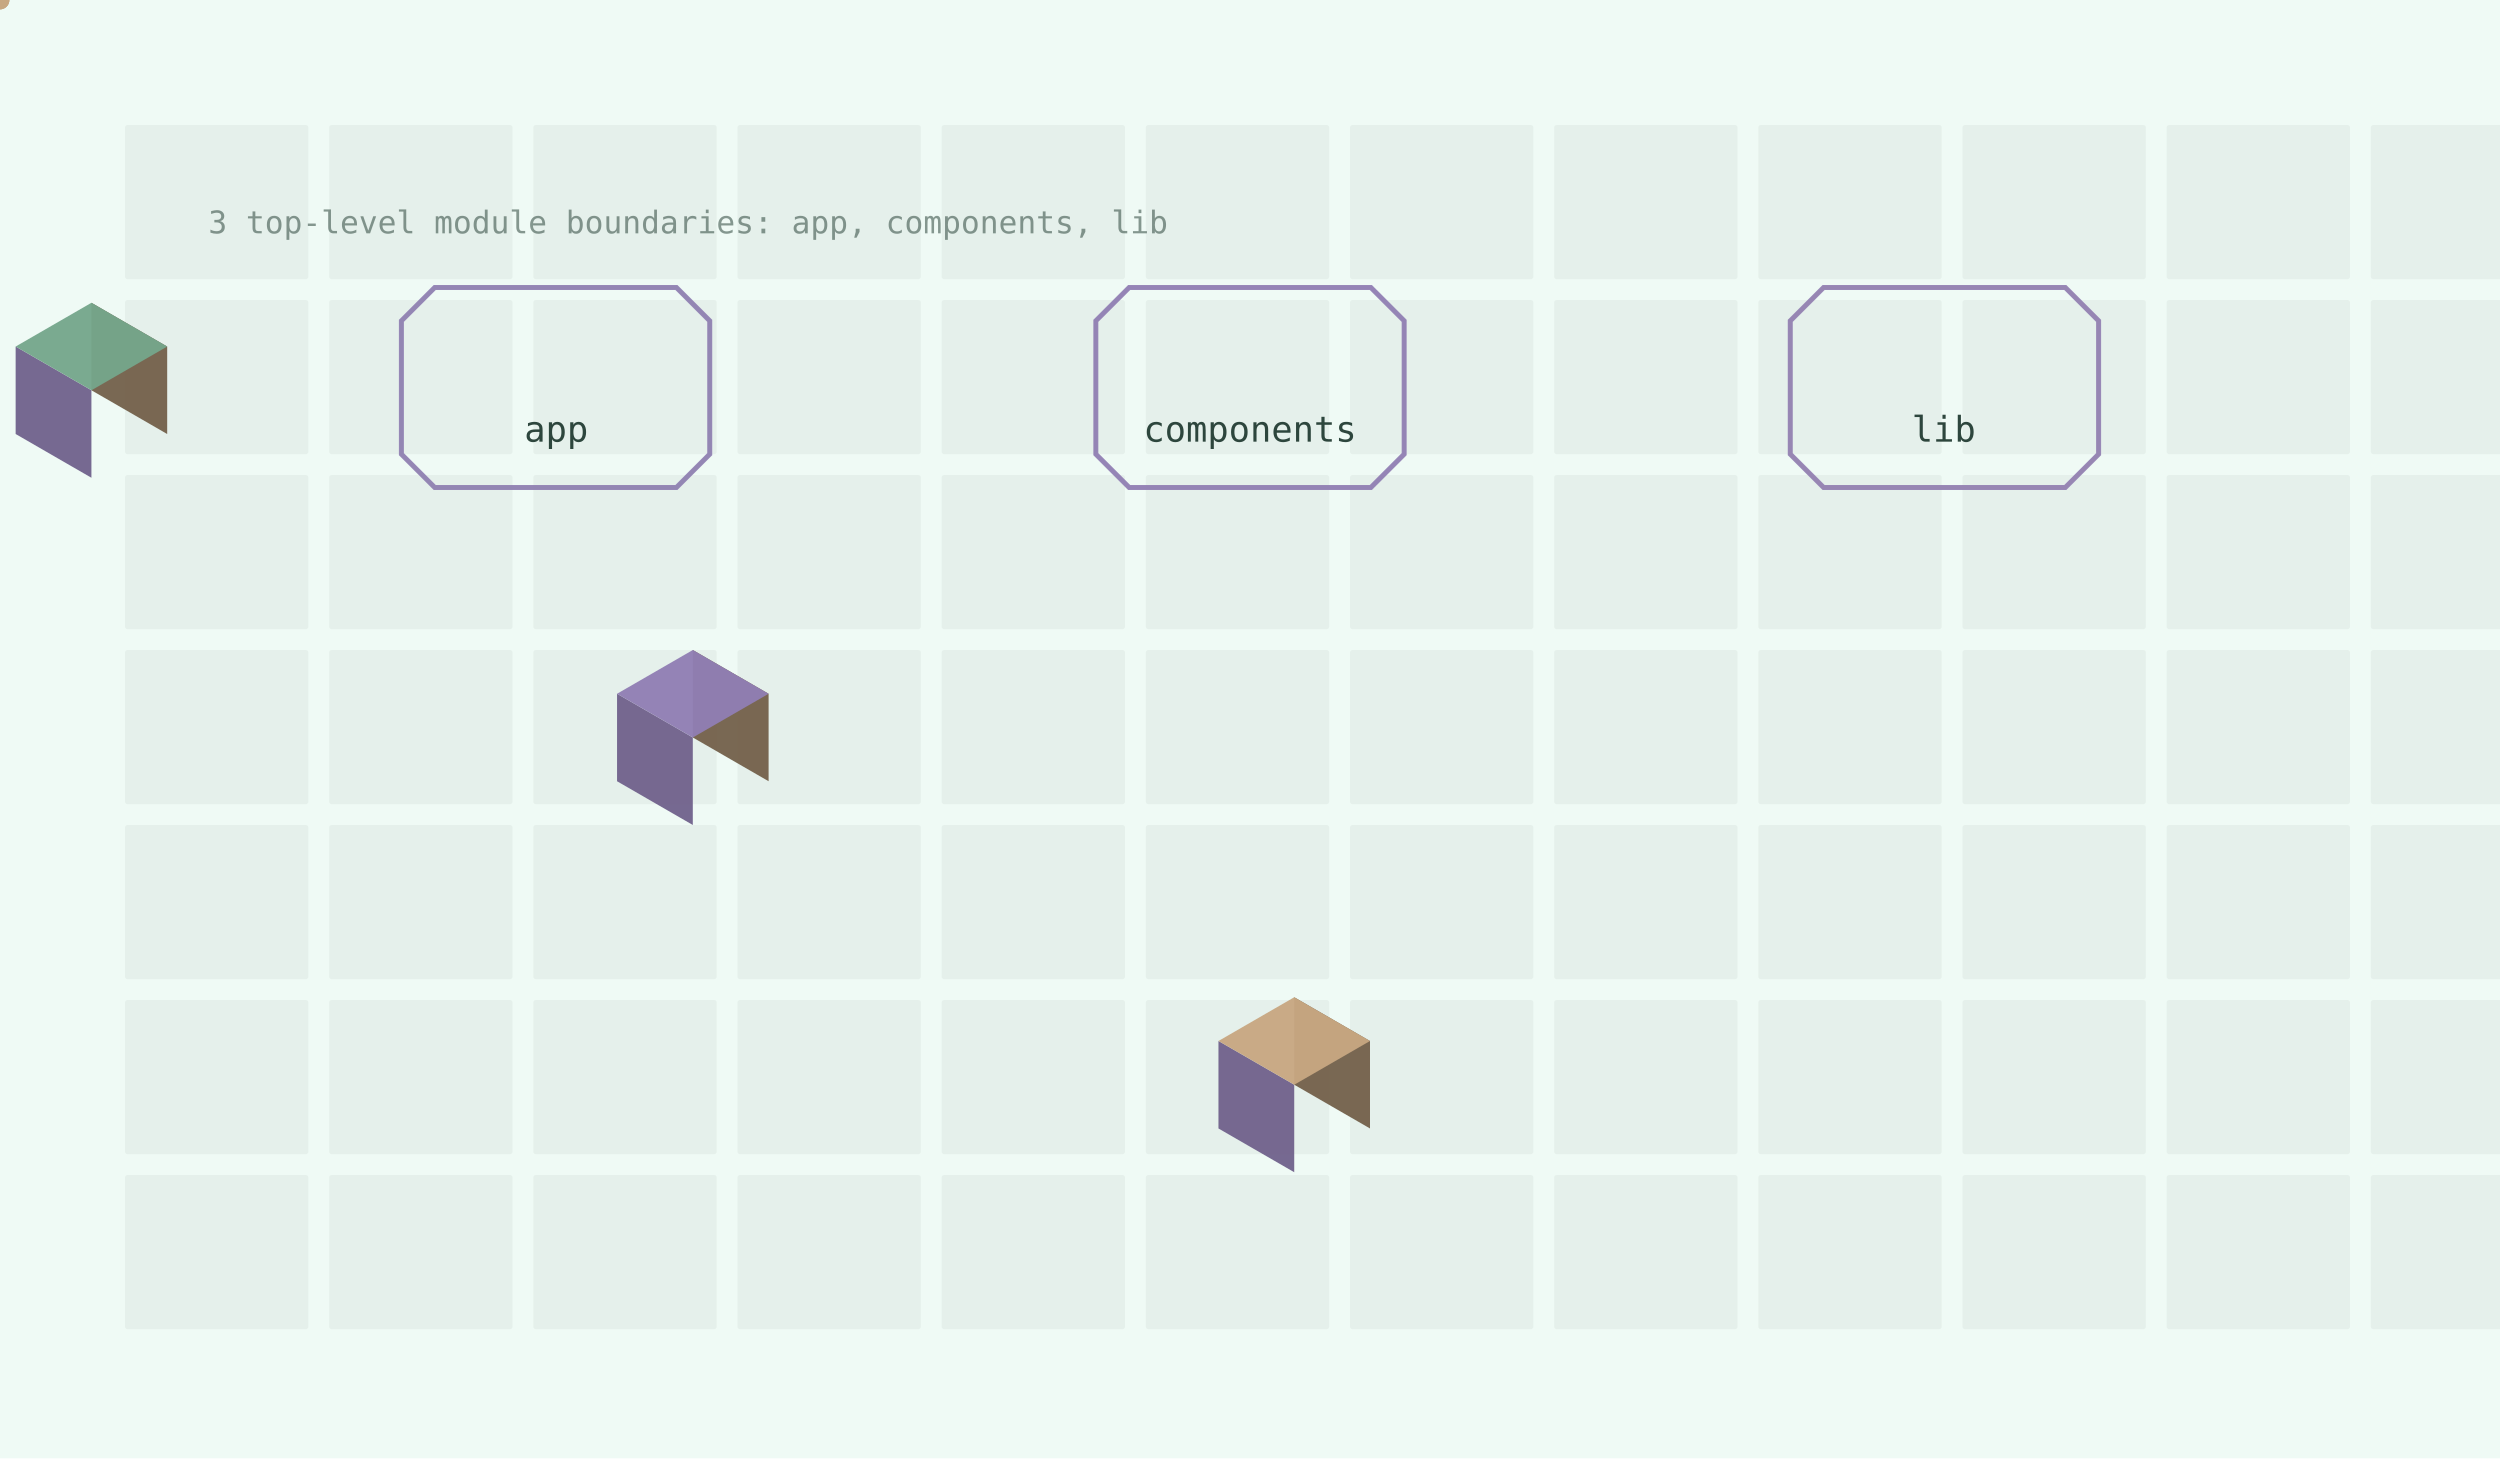
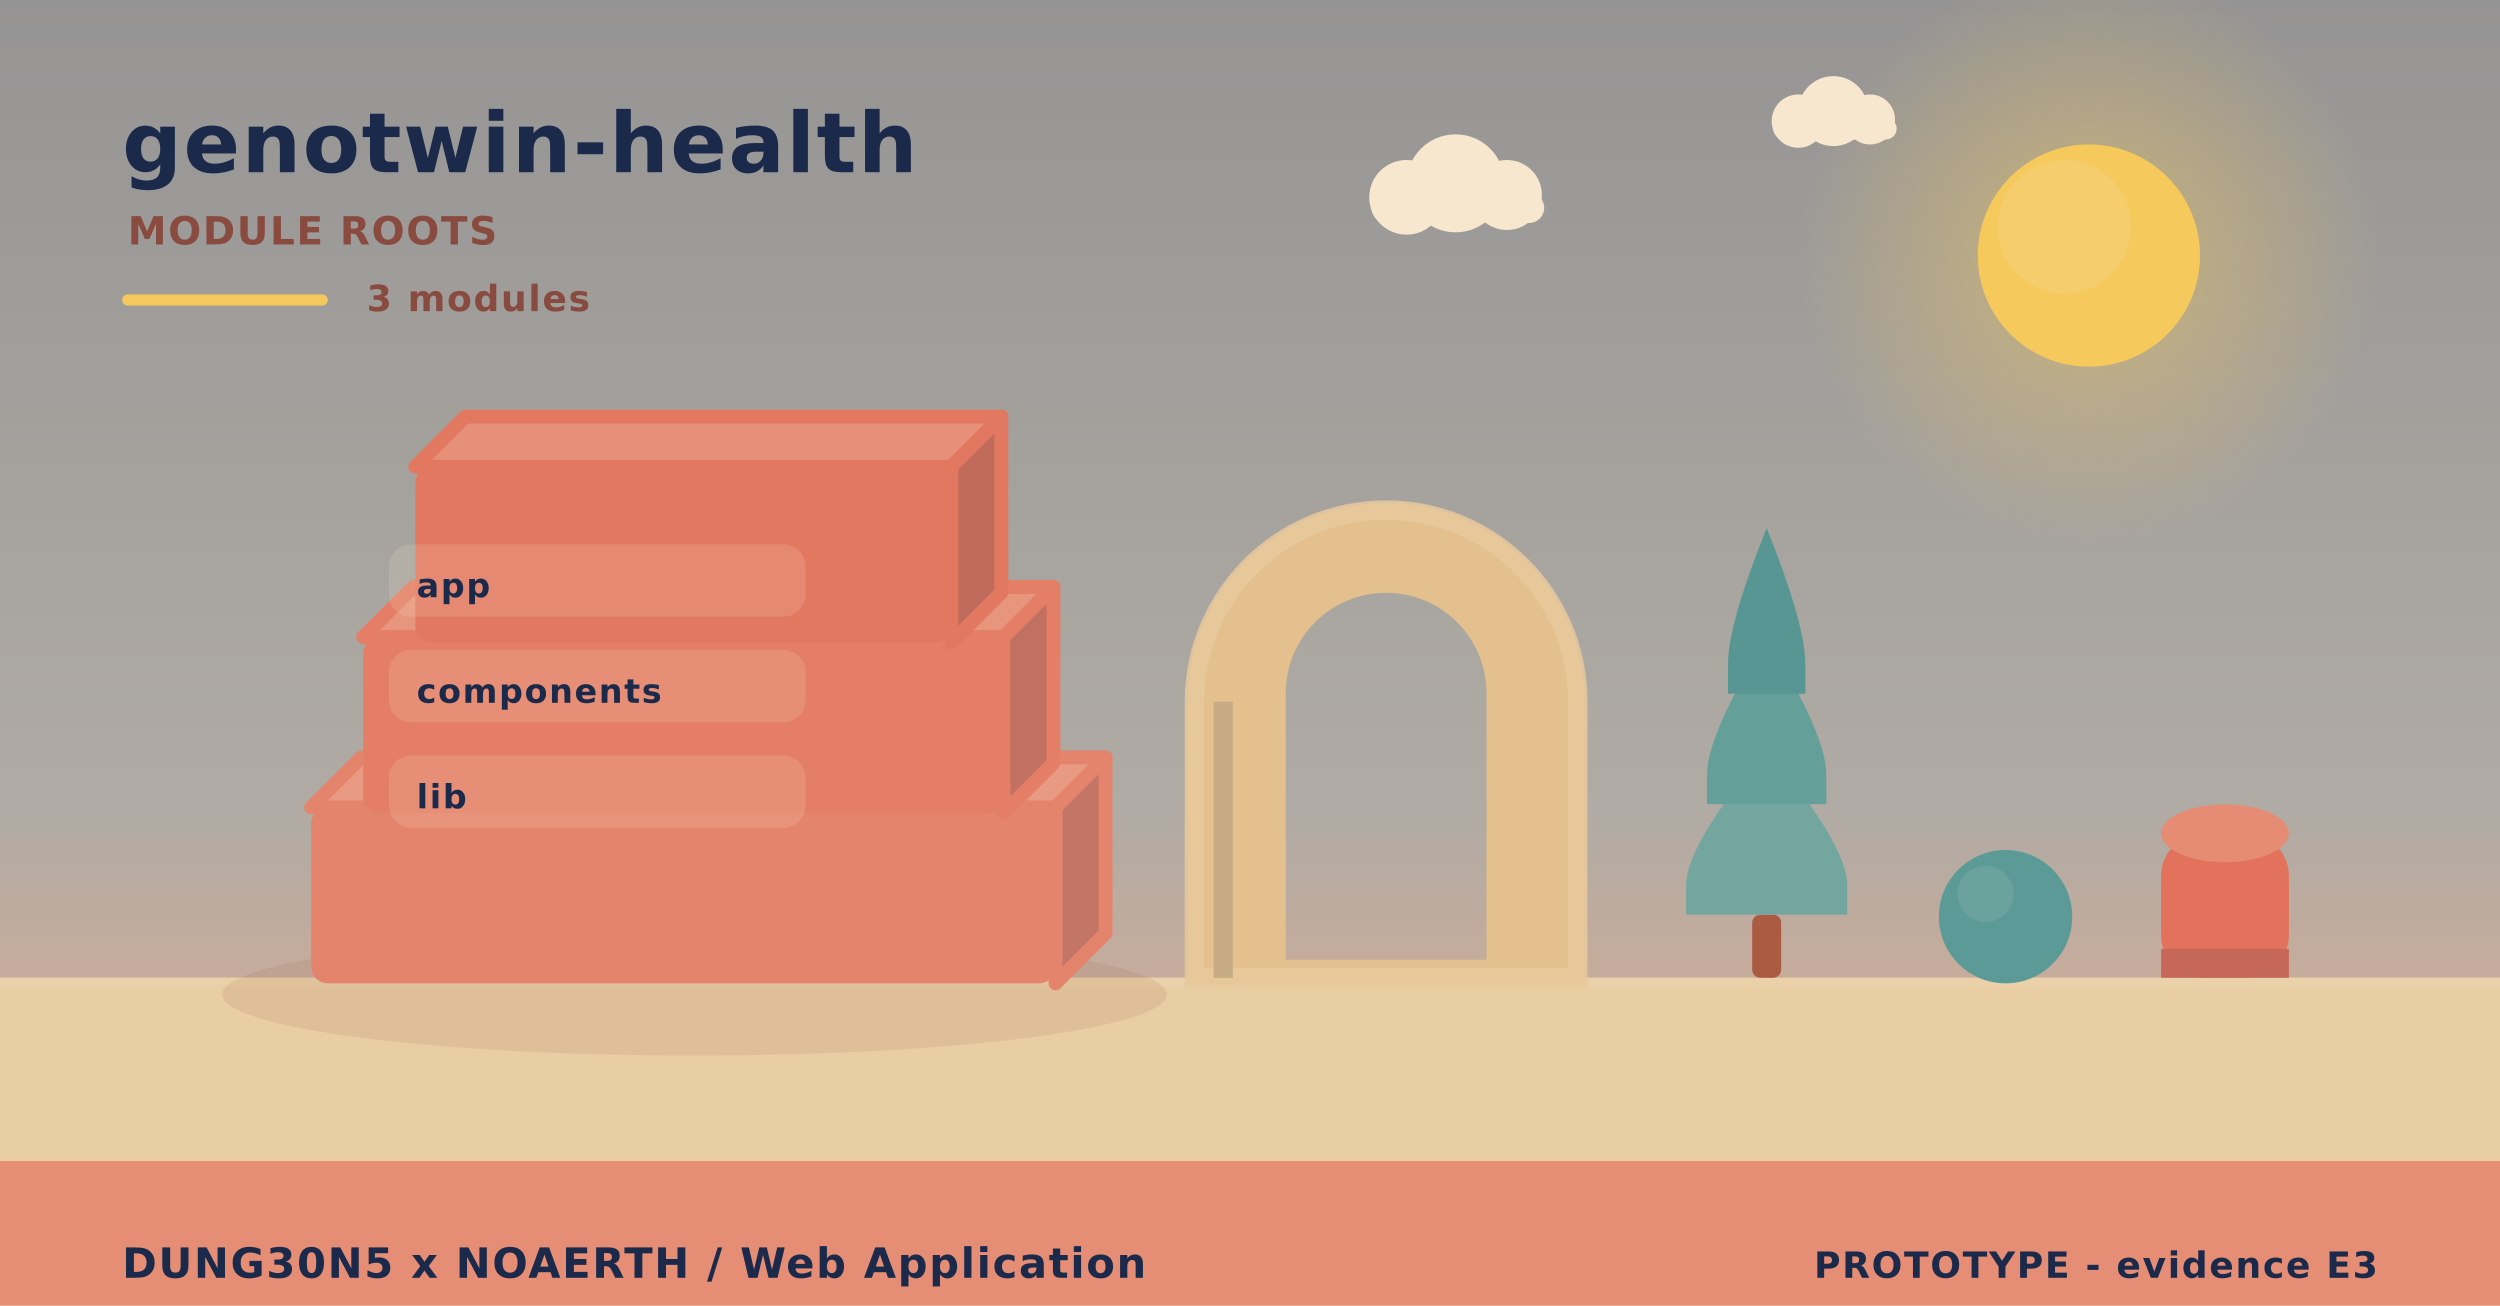
- <svg xmlns="http://www.w3.org/2000/svg" viewBox="0 0 1200 700" width="1200" height="700" role="img" aria-label="genotwin-health architecture">
-   <rect width="1200" height="700" fill="#effaf5" />
-   <defs>
-     <linearGradient id="ga" x1="0" y1="0" x2="1" y2="1">
-       <stop offset="0%" stop-color="#74a68b" />
-       <stop offset="100%" stop-color="#907eb3" />
-     </linearGradient>
-   </defs>
-   <rect x="60.00" y="60.00" width="88.00" height="74.00" rx="1.20" fill="#1a342b" opacity="0.05" />
-   <rect x="158.00" y="60.00" width="88.00" height="74.00" rx="1.20" fill="#1a342b" opacity="0.05" />
-   <rect x="256.00" y="60.00" width="88.00" height="74.00" rx="1.20" fill="#1a342b" opacity="0.05" />
-   <rect x="354.00" y="60.00" width="88.00" height="74.00" rx="1.20" fill="#1a342b" opacity="0.05" />
-   <rect x="452.00" y="60.00" width="88.00" height="74.00" rx="1.20" fill="#1a342b" opacity="0.05" />
-   <rect x="550.00" y="60.00" width="88.00" height="74.00" rx="1.20" fill="#1a342b" opacity="0.05" />
-   <rect x="648.00" y="60.00" width="88.00" height="74.00" rx="1.20" fill="#1a342b" opacity="0.05" />
-   <rect x="746.00" y="60.00" width="88.00" height="74.00" rx="1.20" fill="#1a342b" opacity="0.05" />
-   <rect x="844.00" y="60.00" width="88.00" height="74.00" rx="1.20" fill="#1a342b" opacity="0.05" />
-   <rect x="942.00" y="60.00" width="88.00" height="74.00" rx="1.20" fill="#1a342b" opacity="0.05" />
-   <rect x="1040.00" y="60.00" width="88.00" height="74.00" rx="1.20" fill="#1a342b" opacity="0.05" />
-   <rect x="1138.00" y="60.00" width="88.00" height="74.00" rx="1.20" fill="#1a342b" opacity="0.05" />
-   <rect x="60.00" y="144.00" width="88.00" height="74.00" rx="1.20" fill="#1a342b" opacity="0.05" />
-   <rect x="158.00" y="144.00" width="88.00" height="74.00" rx="1.20" fill="#1a342b" opacity="0.05" />
-   <rect x="256.00" y="144.00" width="88.00" height="74.00" rx="1.20" fill="#1a342b" opacity="0.05" />
-   <rect x="354.00" y="144.00" width="88.00" height="74.00" rx="1.20" fill="#1a342b" opacity="0.05" />
-   <rect x="452.00" y="144.00" width="88.00" height="74.00" rx="1.20" fill="#1a342b" opacity="0.05" />
-   <rect x="550.00" y="144.00" width="88.00" height="74.00" rx="1.20" fill="#1a342b" opacity="0.05" />
-   <rect x="648.00" y="144.00" width="88.00" height="74.00" rx="1.20" fill="#1a342b" opacity="0.05" />
-   <rect x="746.00" y="144.00" width="88.00" height="74.00" rx="1.20" fill="#1a342b" opacity="0.05" />
-   <rect x="844.00" y="144.00" width="88.00" height="74.00" rx="1.20" fill="#1a342b" opacity="0.05" />
-   <rect x="942.00" y="144.00" width="88.00" height="74.00" rx="1.20" fill="#1a342b" opacity="0.05" />
-   <rect x="1040.00" y="144.00" width="88.00" height="74.00" rx="1.20" fill="#1a342b" opacity="0.05" />
-   <rect x="1138.00" y="144.00" width="88.00" height="74.00" rx="1.20" fill="#1a342b" opacity="0.05" />
-   <rect x="60.00" y="228.00" width="88.00" height="74.00" rx="1.20" fill="#1a342b" opacity="0.05" />
-   <rect x="158.00" y="228.00" width="88.00" height="74.00" rx="1.20" fill="#1a342b" opacity="0.05" />
-   <rect x="256.00" y="228.00" width="88.00" height="74.00" rx="1.20" fill="#1a342b" opacity="0.05" />
-   <rect x="354.00" y="228.00" width="88.00" height="74.00" rx="1.20" fill="#1a342b" opacity="0.05" />
-   <rect x="452.00" y="228.00" width="88.00" height="74.00" rx="1.20" fill="#1a342b" opacity="0.05" />
-   <rect x="550.00" y="228.00" width="88.00" height="74.00" rx="1.20" fill="#1a342b" opacity="0.05" />
-   <rect x="648.00" y="228.00" width="88.00" height="74.00" rx="1.20" fill="#1a342b" opacity="0.05" />
-   <rect x="746.00" y="228.00" width="88.00" height="74.00" rx="1.20" fill="#1a342b" opacity="0.05" />
-   <rect x="844.00" y="228.00" width="88.00" height="74.00" rx="1.20" fill="#1a342b" opacity="0.05" />
-   <rect x="942.00" y="228.00" width="88.00" height="74.00" rx="1.20" fill="#1a342b" opacity="0.05" />
-   <rect x="1040.00" y="228.00" width="88.00" height="74.00" rx="1.20" fill="#1a342b" opacity="0.05" />
-   <rect x="1138.00" y="228.00" width="88.00" height="74.00" rx="1.20" fill="#1a342b" opacity="0.05" />
-   <rect x="60.00" y="312.00" width="88.00" height="74.00" rx="1.20" fill="#1a342b" opacity="0.05" />
-   <rect x="158.00" y="312.00" width="88.00" height="74.00" rx="1.20" fill="#1a342b" opacity="0.05" />
-   <rect x="256.00" y="312.00" width="88.00" height="74.00" rx="1.20" fill="#1a342b" opacity="0.05" />
-   <rect x="354.00" y="312.00" width="88.00" height="74.00" rx="1.20" fill="#1a342b" opacity="0.05" />
-   <rect x="452.00" y="312.00" width="88.00" height="74.00" rx="1.20" fill="#1a342b" opacity="0.05" />
-   <rect x="550.00" y="312.00" width="88.00" height="74.00" rx="1.20" fill="#1a342b" opacity="0.05" />
-   <rect x="648.00" y="312.00" width="88.00" height="74.00" rx="1.20" fill="#1a342b" opacity="0.05" />
-   <rect x="746.00" y="312.00" width="88.00" height="74.00" rx="1.20" fill="#1a342b" opacity="0.05" />
-   <rect x="844.00" y="312.00" width="88.00" height="74.00" rx="1.20" fill="#1a342b" opacity="0.05" />
-   <rect x="942.00" y="312.00" width="88.00" height="74.00" rx="1.20" fill="#1a342b" opacity="0.05" />
-   <rect x="1040.00" y="312.00" width="88.00" height="74.00" rx="1.20" fill="#1a342b" opacity="0.05" />
-   <rect x="1138.00" y="312.00" width="88.00" height="74.00" rx="1.20" fill="#1a342b" opacity="0.05" />
-   <rect x="60.00" y="396.00" width="88.00" height="74.00" rx="1.20" fill="#1a342b" opacity="0.05" />
-   <rect x="158.00" y="396.00" width="88.00" height="74.00" rx="1.20" fill="#1a342b" opacity="0.05" />
-   <rect x="256.00" y="396.00" width="88.00" height="74.00" rx="1.20" fill="#1a342b" opacity="0.05" />
-   <rect x="354.00" y="396.00" width="88.00" height="74.00" rx="1.20" fill="#1a342b" opacity="0.05" />
-   <rect x="452.00" y="396.00" width="88.00" height="74.00" rx="1.20" fill="#1a342b" opacity="0.05" />
-   <rect x="550.00" y="396.00" width="88.00" height="74.00" rx="1.20" fill="#1a342b" opacity="0.05" />
-   <rect x="648.00" y="396.00" width="88.00" height="74.00" rx="1.20" fill="#1a342b" opacity="0.05" />
-   <rect x="746.00" y="396.00" width="88.00" height="74.00" rx="1.20" fill="#1a342b" opacity="0.05" />
-   <rect x="844.00" y="396.00" width="88.00" height="74.00" rx="1.20" fill="#1a342b" opacity="0.05" />
-   <rect x="942.00" y="396.00" width="88.00" height="74.00" rx="1.20" fill="#1a342b" opacity="0.05" />
-   <rect x="1040.00" y="396.00" width="88.00" height="74.00" rx="1.20" fill="#1a342b" opacity="0.05" />
-   <rect x="1138.00" y="396.00" width="88.00" height="74.00" rx="1.20" fill="#1a342b" opacity="0.05" />
-   <rect x="60.00" y="480.00" width="88.00" height="74.00" rx="1.20" fill="#1a342b" opacity="0.05" />
-   <rect x="158.00" y="480.00" width="88.00" height="74.00" rx="1.20" fill="#1a342b" opacity="0.05" />
-   <rect x="256.00" y="480.00" width="88.00" height="74.00" rx="1.20" fill="#1a342b" opacity="0.05" />
-   <rect x="354.00" y="480.00" width="88.00" height="74.00" rx="1.20" fill="#1a342b" opacity="0.05" />
-   <rect x="452.00" y="480.00" width="88.00" height="74.00" rx="1.20" fill="#1a342b" opacity="0.05" />
-   <rect x="550.00" y="480.00" width="88.00" height="74.00" rx="1.20" fill="#1a342b" opacity="0.05" />
-   <rect x="648.00" y="480.00" width="88.00" height="74.00" rx="1.20" fill="#1a342b" opacity="0.05" />
-   <rect x="746.00" y="480.00" width="88.00" height="74.00" rx="1.20" fill="#1a342b" opacity="0.05" />
-   <rect x="844.00" y="480.00" width="88.00" height="74.00" rx="1.20" fill="#1a342b" opacity="0.05" />
-   <rect x="942.00" y="480.00" width="88.00" height="74.00" rx="1.20" fill="#1a342b" opacity="0.05" />
-   <rect x="1040.00" y="480.00" width="88.00" height="74.00" rx="1.20" fill="#1a342b" opacity="0.05" />
-   <rect x="1138.00" y="480.00" width="88.00" height="74.00" rx="1.20" fill="#1a342b" opacity="0.05" />
-   <rect x="60.00" y="564.00" width="88.00" height="74.00" rx="1.20" fill="#1a342b" opacity="0.05" />
-   <rect x="158.00" y="564.00" width="88.00" height="74.00" rx="1.20" fill="#1a342b" opacity="0.05" />
-   <rect x="256.00" y="564.00" width="88.00" height="74.00" rx="1.20" fill="#1a342b" opacity="0.05" />
-   <rect x="354.00" y="564.00" width="88.00" height="74.00" rx="1.20" fill="#1a342b" opacity="0.05" />
-   <rect x="452.00" y="564.00" width="88.00" height="74.00" rx="1.20" fill="#1a342b" opacity="0.05" />
-   <rect x="550.00" y="564.00" width="88.00" height="74.00" rx="1.20" fill="#1a342b" opacity="0.05" />
-   <rect x="648.00" y="564.00" width="88.00" height="74.00" rx="1.20" fill="#1a342b" opacity="0.05" />
-   <rect x="746.00" y="564.00" width="88.00" height="74.00" rx="1.20" fill="#1a342b" opacity="0.05" />
-   <rect x="844.00" y="564.00" width="88.00" height="74.00" rx="1.20" fill="#1a342b" opacity="0.05" />
-   <rect x="942.00" y="564.00" width="88.00" height="74.00" rx="1.20" fill="#1a342b" opacity="0.05" />
-   <rect x="1040.00" y="564.00" width="88.00" height="74.00" rx="1.20" fill="#1a342b" opacity="0.05" />
-   <rect x="1138.00" y="564.00" width="88.00" height="74.00" rx="1.20" fill="#1a342b" opacity="0.05" />
-   <path d="M208.67,138.00 H324.67 L340.67,154.00 V218.00 L324.67,234.00 H208.67 L192.67,218.00 V154.00 Z" fill="none" stroke="rgba(116,166,139,0.550)" stroke-width="1.80" opacity="0.90" />
-   <polygon points="43.88,187.33 80.25,208.33 80.25,166.33 43.88,145.33" fill="#73614b" opacity="0.95" />
-   <polygon points="7.51,208.33 43.88,229.33 43.88,187.33 7.51,166.33" fill="#70628c" opacity="0.95" />
-   <polygon points="43.88,145.33 80.25,166.33 43.88,187.33 7.51,166.33" fill="#74a68b" opacity="0.95" />
-   <text x="267" y="212" font-family="ui-monospace,Menlo,monospace" font-size="17" fill="rgba(26,52,43,0.900)" text-anchor="middle">app</text>
+ <svg xmlns="http://www.w3.org/2000/svg" width="900" height="470" viewBox="0 0 900 470" role="img" aria-label="genotwin-health - how it is built">
+   <linearGradient id="skya" x1="0" y1="0" x2="0" y2="1">
+     <stop offset="0" stop-color="#959494" />
+     <stop offset="0.62" stop-color="#b0aba4" />
+     <stop offset="1" stop-color="#f3ad8a" />
+   </linearGradient>
+   <rect width="900" height="470" fill="url(#skya)" />
+   <radialGradient id="suna">
+     <stop offset="0.35" stop-color="#f5c95c" stop-opacity="0.34" />
+     <stop offset="1" stop-color="#f5c95c" stop-opacity="0" />
+   </radialGradient>
+   <circle cx="752" cy="92" r="104" fill="url(#suna)" />
+   <circle cx="752" cy="92" r="40" fill="#f5c95c" />
+   <circle cx="743.2" cy="81.6" r="24" fill="#f5d27e" opacity="0.5" />
  <g>
-     <path d="M208.67,138.00 H324.67 L340.67,154.00 V218.00 L324.67,234.00 H208.67 L192.67,218.00 V154.00 Z" fill="none" stroke="#907eb3" stroke-width="2.40" opacity="0.90" />
-     <animate attributeName="opacity" values="0.25;1.0;0.25" dur="18.4s" begin="0.0s" repeatCount="indefinite" />
+     <circle cx="524" cy="66" r="17.64" fill="#f6e7ce" />
+     <circle cx="506.36" cy="71.04" r="13.44" fill="#f6e7ce" />
+     <circle cx="542.48" cy="70.2" r="12.6" fill="#f6e7ce" />
+     <rect x="493.76" y="69.36" width="62.16" height="10.92" rx="5.46" fill="#f6e7ce" />
+     <animateTransform attributeName="transform" type="translate" values="0 0;24 0;0 0" dur="36s" begin="0s" repeatCount="indefinite" />
  </g>
-   <g opacity="0.9">
-     <circle cx="0.00" cy="0.00" r="4.50" fill="#c7a781" opacity="1.00" />
-     <animateTransform attributeName="transform" type="translate" values="266.67,184.00 600.00,184.00" dur="6.133s" begin="0.0s" repeatCount="indefinite" />
-     <animateTransform attributeName="transform" type="translate" values="600.00,184.00 266.67,184.00" dur="6.133s" begin="3.067s" repeatCount="indefinite" />
+   <g>
+     <circle cx="660" cy="40" r="12.6" fill="#f6e7ce" />
+     <circle cx="647.4" cy="43.6" r="9.6" fill="#f6e7ce" />
+     <circle cx="673.2" cy="43" r="9" fill="#f6e7ce" />
+     <rect x="638.4" y="42.4" width="44.4" height="7.8" rx="3.9" fill="#f6e7ce" />
+     <animateTransform attributeName="transform" type="translate" values="0 0;-18 0;0 0" dur="46s" begin="3s" repeatCount="indefinite" />
  </g>
-   <path d="M542.00,138.00 H658.00 L674.00,154.00 V218.00 L658.00,234.00 H542.00 L526.00,218.00 V154.00 Z" fill="none" stroke="rgba(144,126,179,0.550)" stroke-width="1.80" opacity="0.90" />
-   <polygon points="332.55,354.00 368.93,375.00 368.93,333.00 332.55,312.00" fill="#73614b" opacity="0.95" />
-   <polygon points="296.18,375.00 332.55,396.00 332.55,354.00 296.18,333.00" fill="#70628c" opacity="0.95" />
-   <polygon points="332.55,312.00 368.93,333.00 332.55,354.00 296.18,333.00" fill="#907eb3" opacity="0.95" />
-   <text x="600" y="212" font-family="ui-monospace,Menlo,monospace" font-size="17" fill="rgba(26,52,43,0.900)" text-anchor="middle">components</text>
+   <rect x="0" y="352" width="900" height="118" fill="#e9cda3" />
+   <rect x="0" y="352" width="900" height="3" fill="#ebd1a9" />
+   <text x="44" y="62" font-family="Verdana,DejaVu Sans,sans-serif" font-size="30" font-weight="700" letter-spacing="0.6" fill="#1b2a4a" text-anchor="start">genotwin-health</text>
+   <text x="46" y="88" font-family="Verdana,DejaVu Sans,sans-serif" font-size="14" font-weight="700" letter-spacing="0.6" fill="#894b3f" text-anchor="start">MODULE ROOTS</text>
+   <rect x="44" y="106" width="74" height="4" rx="2" fill="#f5c95c" />
+   <text x="132" y="112" font-family="Verdana,DejaVu Sans,sans-serif" font-size="13" font-weight="700" letter-spacing="0.6" fill="#894b3f" text-anchor="start">3 modules</text>
+   <ellipse cx="250" cy="358" rx="170" ry="22" fill="rgba(138,90,68,0.11)" />
+   <path d="M112,290.67 L380,290.67 L398,272.67 L130,272.67 Z" fill="#e99a82" stroke="#e5846c" stroke-width="5" stroke-linejoin="round" />
+   <path d="M380,290.67 L398,272.67 L398,336 L380,354 Z" fill="#c37566" stroke="#e5846c" stroke-width="5" stroke-linejoin="round" />
+   <rect x="112" y="290.67" width="268" height="63.33" rx="6" fill="#e5846c" />
+   <path d="M130.76,229.33 L361.24,229.33 L379.24,211.33 L148.76,211.33 Z" fill="#e8957d" stroke="#e47e66" stroke-width="5" stroke-linejoin="round" />
+   <path d="M361.24,229.33 L379.24,211.33 L379.24,274.67 L361.24,292.67 Z" fill="#c27061" stroke="#e47e66" stroke-width="5" stroke-linejoin="round" />
+   <rect x="130.76" y="229.33" width="230.48" height="63.33" rx="6" fill="#e47e66" />
+   <path d="M149.52,168 L342.48,168 L360.48,150 L167.52,150 Z" fill="#e79079" stroke="#e37861" stroke-width="5" stroke-linejoin="round" />
+   <path d="M342.48,168 L360.48,150 L360.48,213.33 L342.48,231.33 Z" fill="#c16b5d" stroke="#e37861" stroke-width="5" stroke-linejoin="round" />
+   <rect x="149.52" y="168" width="192.96" height="63.33" rx="6" fill="#e37861" />
+   <rect x="140" y="196" width="150" height="26" rx="8" fill="rgba(246,231,206,0.16)" opacity="0.94" />
  <g>
-     <path d="M542.00,138.00 H658.00 L674.00,154.00 V218.00 L658.00,234.00 H542.00 L526.00,218.00 V154.00 Z" fill="none" stroke="#907eb3" stroke-width="2.40" opacity="0.90" />
-     <animate attributeName="opacity" values="0.25;1.0;0.25" dur="18.4s" begin="0.45s" repeatCount="indefinite" />
+     <text x="150" y="215" font-family="Verdana,DejaVu Sans,sans-serif" font-size="12" font-weight="700" letter-spacing="0.6" fill="#1b2a4a" text-anchor="start">app</text>
+     <animateTransform attributeName="transform" type="translate" values="0 10;0 0" dur="0.7s" begin="0.3s" fill="freeze" />
  </g>
-   <g opacity="0.9">
-     <circle cx="0.00" cy="0.00" r="4.50" fill="#c7a781" opacity="1.00" />
-     <animateTransform attributeName="transform" type="translate" values="600.00,184.00 933.33,184.00" dur="6.133s" begin="0.3s" repeatCount="indefinite" />
-     <animateTransform attributeName="transform" type="translate" values="933.33,184.00 600.00,184.00" dur="6.133s" begin="3.367s" repeatCount="indefinite" />
+   <rect x="140" y="234" width="150" height="26" rx="8" fill="rgba(246,231,206,0.16)" opacity="0.94" />
+   <g>
+     <text x="150" y="253" font-family="Verdana,DejaVu Sans,sans-serif" font-size="12" font-weight="700" letter-spacing="0.6" fill="#1b2a4a" text-anchor="start">components</text>
+     <animateTransform attributeName="transform" type="translate" values="0 10;0 0" dur="0.7s" begin="0.5s" fill="freeze" />
  </g>
-   <path d="M875.33,138.00 H991.33 L1007.33,154.00 V218.00 L991.33,234.00 H875.33 L859.33,218.00 V154.00 Z" fill="none" stroke="rgba(199,167,129,0.550)" stroke-width="1.80" opacity="0.90" />
-   <polygon points="621.23,520.67 657.60,541.67 657.60,499.67 621.23,478.67" fill="#73614b" opacity="0.95" />
-   <polygon points="584.86,541.67 621.23,562.67 621.23,520.67 584.86,499.67" fill="#70628c" opacity="0.95" />
-   <polygon points="621.23,478.67 657.60,499.67 621.23,520.67 584.86,499.67" fill="#c7a781" opacity="0.95" />
-   <text x="933" y="212" font-family="ui-monospace,Menlo,monospace" font-size="17" fill="rgba(26,52,43,0.900)" text-anchor="middle">lib</text>
+   <rect x="140" y="272" width="150" height="26" rx="8" fill="rgba(246,231,206,0.16)" opacity="0.94" />
  <g>
-     <path d="M875.33,138.00 H991.33 L1007.33,154.00 V218.00 L991.33,234.00 H875.33 L859.33,218.00 V154.00 Z" fill="none" stroke="#907eb3" stroke-width="2.40" opacity="0.90" />
-     <animate attributeName="opacity" values="0.25;1.0;0.25" dur="18.4s" begin="0.9s" repeatCount="indefinite" />
+     <text x="150" y="291" font-family="Verdana,DejaVu Sans,sans-serif" font-size="12" font-weight="700" letter-spacing="0.6" fill="#1b2a4a" text-anchor="start">lib</text>
+     <animateTransform attributeName="transform" type="translate" values="0 10;0 0" dur="0.7s" begin="0.7s" fill="freeze" />
  </g>
-   <g opacity="0.9">
-     <circle cx="0.00" cy="0.00" r="4.50" fill="#c7a781" opacity="1.00" />
-     <animateTransform attributeName="transform" type="translate" values="933.33,184.00 933.33,184.00" dur="6.133s" begin="0.6s" repeatCount="indefinite" />
-     <animateTransform attributeName="transform" type="translate" values="933.33,184.00 933.33,184.00" dur="6.133s" begin="3.667s" repeatCount="indefinite" />
-   </g>
-   <text x="100" y="112" font-family="ui-monospace,Menlo,monospace" font-size="15" fill="rgba(26,52,43,0.500)">3 top-level module boundaries: app, components, lib</text>
+   <path d="M430,352 L430,252.64 A69,69 0 0 1 568,252.64 L568,352 Z M460.36,348 L460.36,249.55 A38.64,38.64 0 0 1 537.64,249.55 L537.64,348 Z" fill="#e3c08d" fill-rule="evenodd" stroke="#e3c08d" stroke-width="5" stroke-linejoin="round" />
+   <path d="M430,352 L430,252.64 A69,69 0 0 1 568,252.64 L568,352 Z" fill="none" stroke="#e8c99d" stroke-width="7" stroke-linecap="round" opacity="0.85" />
+   <rect x="436.9" y="252.64" width="6.9" height="99.36" fill="#c7ab84" />
+   <rect x="630.78" y="329.28" width="10.44" height="22.72" rx="2.9" fill="#ac5b43" />
+   <path d="M636,269.64 Q607,304.23 607,318.54 Q607,329.28 607,329.28 L665,329.28 Q665,329.28 665,318.54 Q665,304.23 636,269.64 Z" fill="#74a6a0" />
+   <path d="M636,229.88 Q614.54,264.47 614.54,278.78 Q614.54,289.52 614.54,289.52 L657.46,289.52 Q657.46,289.52 657.46,278.78 Q657.46,264.47 636,229.88 Z" fill="#649f9a" />
+   <path d="M636,190.12 Q622.08,224.71 622.08,239.02 Q622.08,249.76 622.08,249.76 L649.92,249.76 Q649.92,249.76 649.92,239.02 Q649.92,224.71 636,190.12 Z" fill="#589694" />
+   <circle cx="722" cy="330" r="24" fill="#5b9a97" />
+   <circle cx="714.8" cy="321.84" r="10.08" fill="#7aa9a2" opacity="0.55" />
+   <rect x="778" y="300" width="46" height="52" rx="15.33" fill="#e2725b" />
+   <ellipse cx="801" cy="300" rx="23" ry="10.4" fill="#e68c74" />
+   <rect x="778" y="341.6" width="46" height="10.4" fill="#c66859" />
+   <rect x="0" y="418" width="900" height="52" rx="0" fill="#e68972" opacity="0.94" />
+   <text x="44" y="460" font-family="Verdana,DejaVu Sans,sans-serif" font-size="15" font-weight="700" letter-spacing="0.6" fill="#1b2a4a" text-anchor="start">DUNG30N5 x NOAERTH  /  Web Application</text>
+   <text x="856" y="460" font-family="Verdana,DejaVu Sans,sans-serif" font-size="13" font-weight="700" letter-spacing="0.6" fill="#1b2a4a" text-anchor="end">PROTOTYPE  -  evidence E3</text>
</svg>
